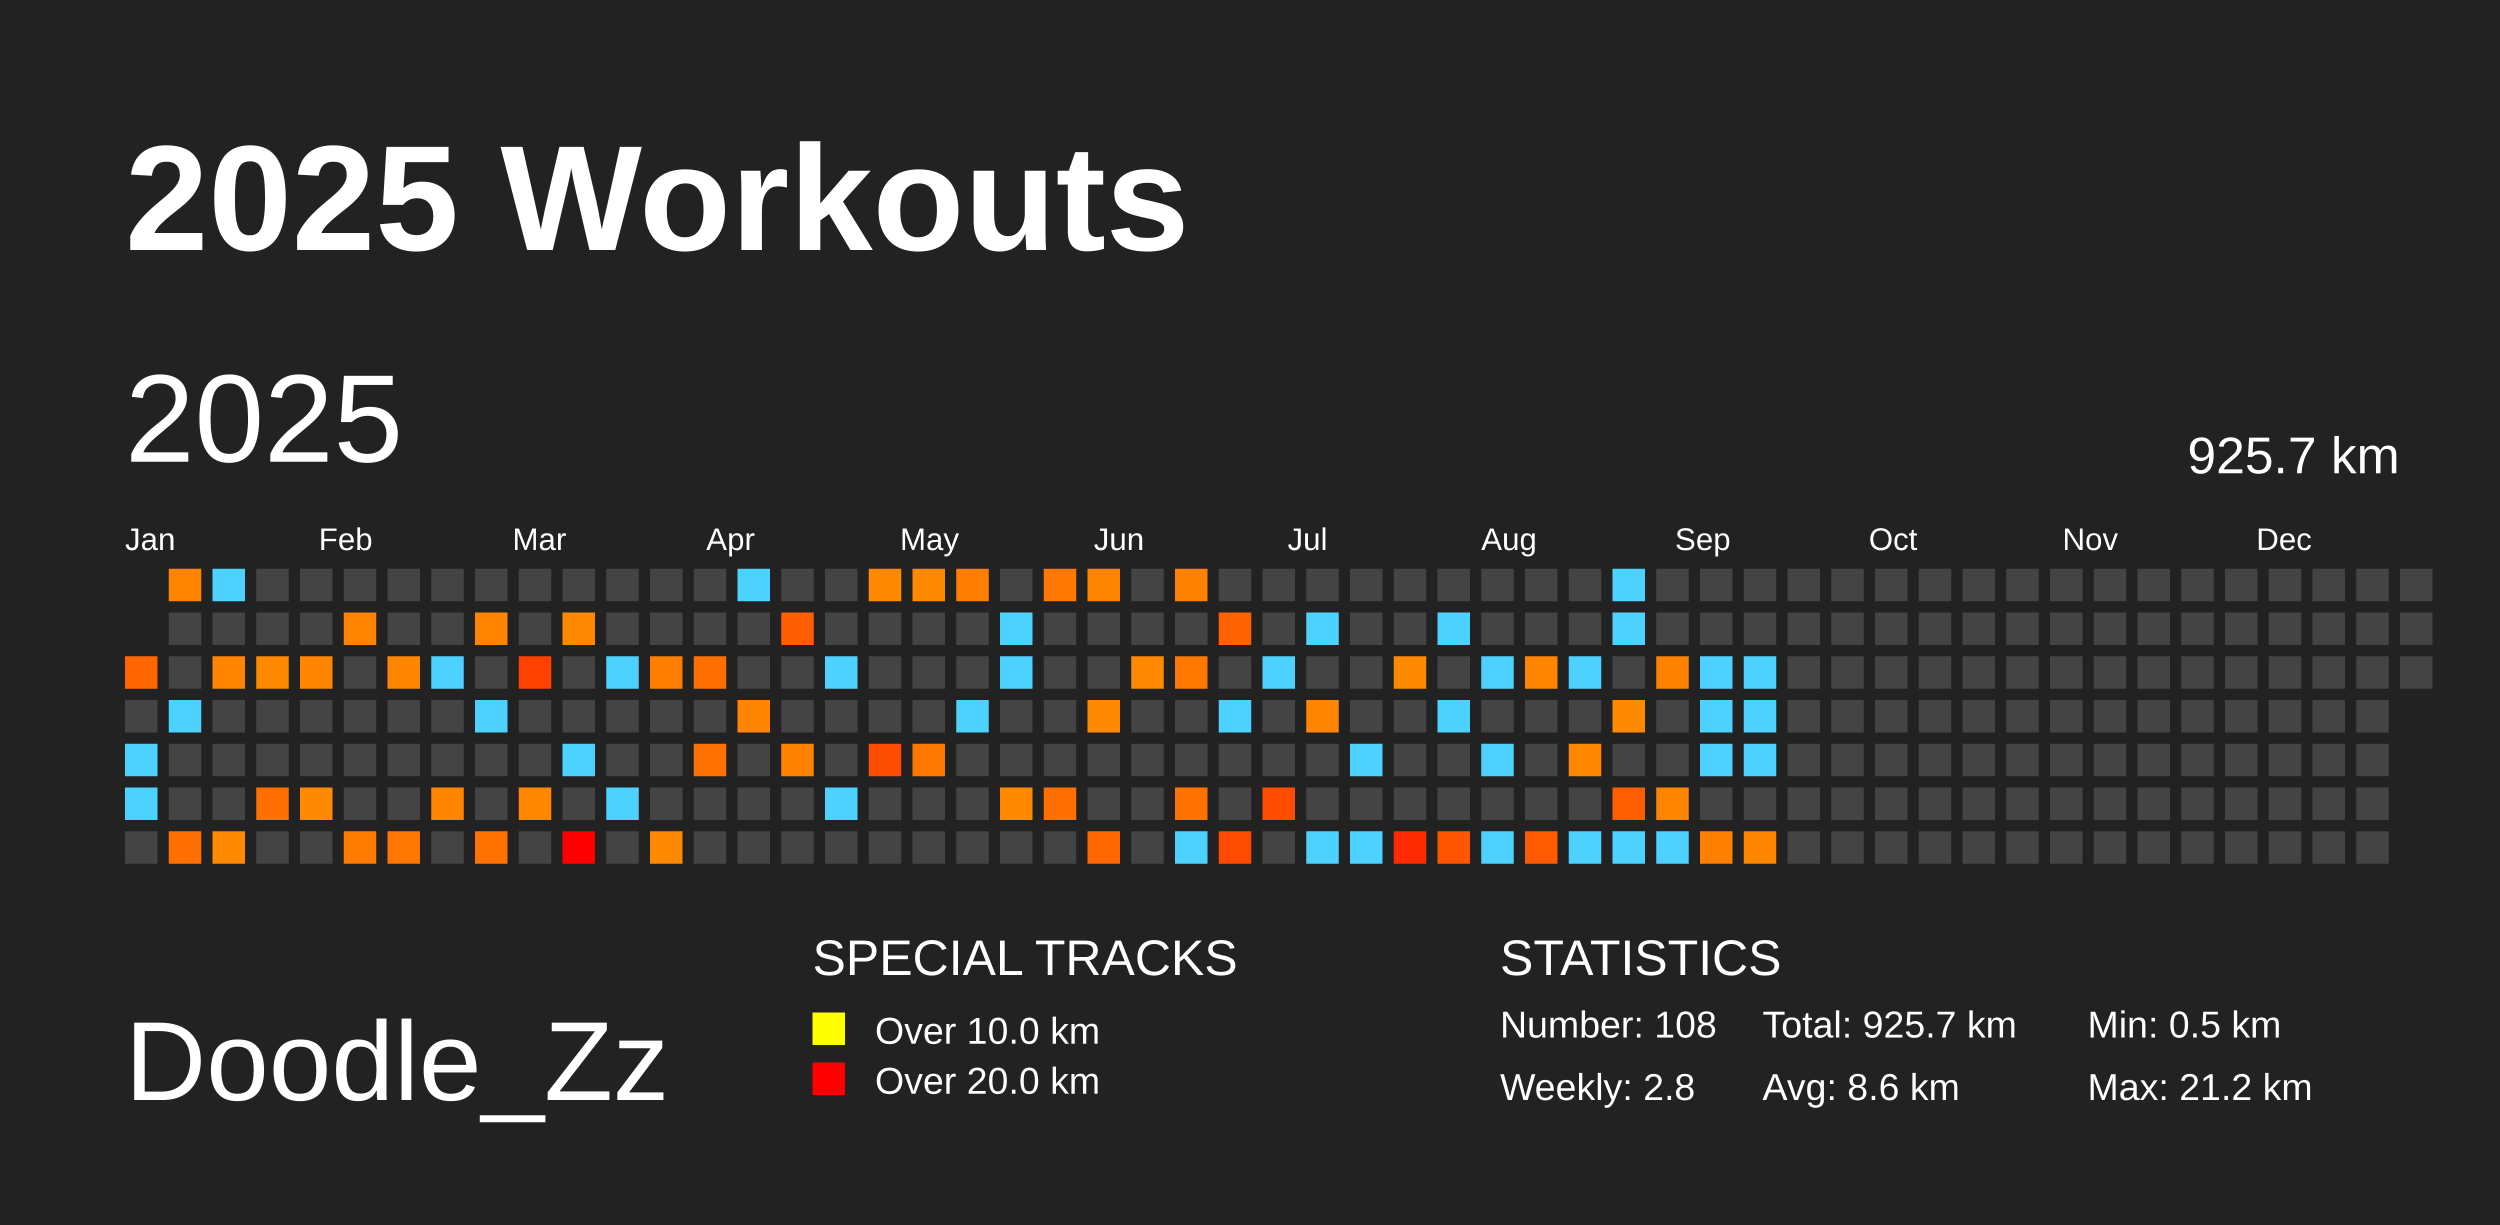
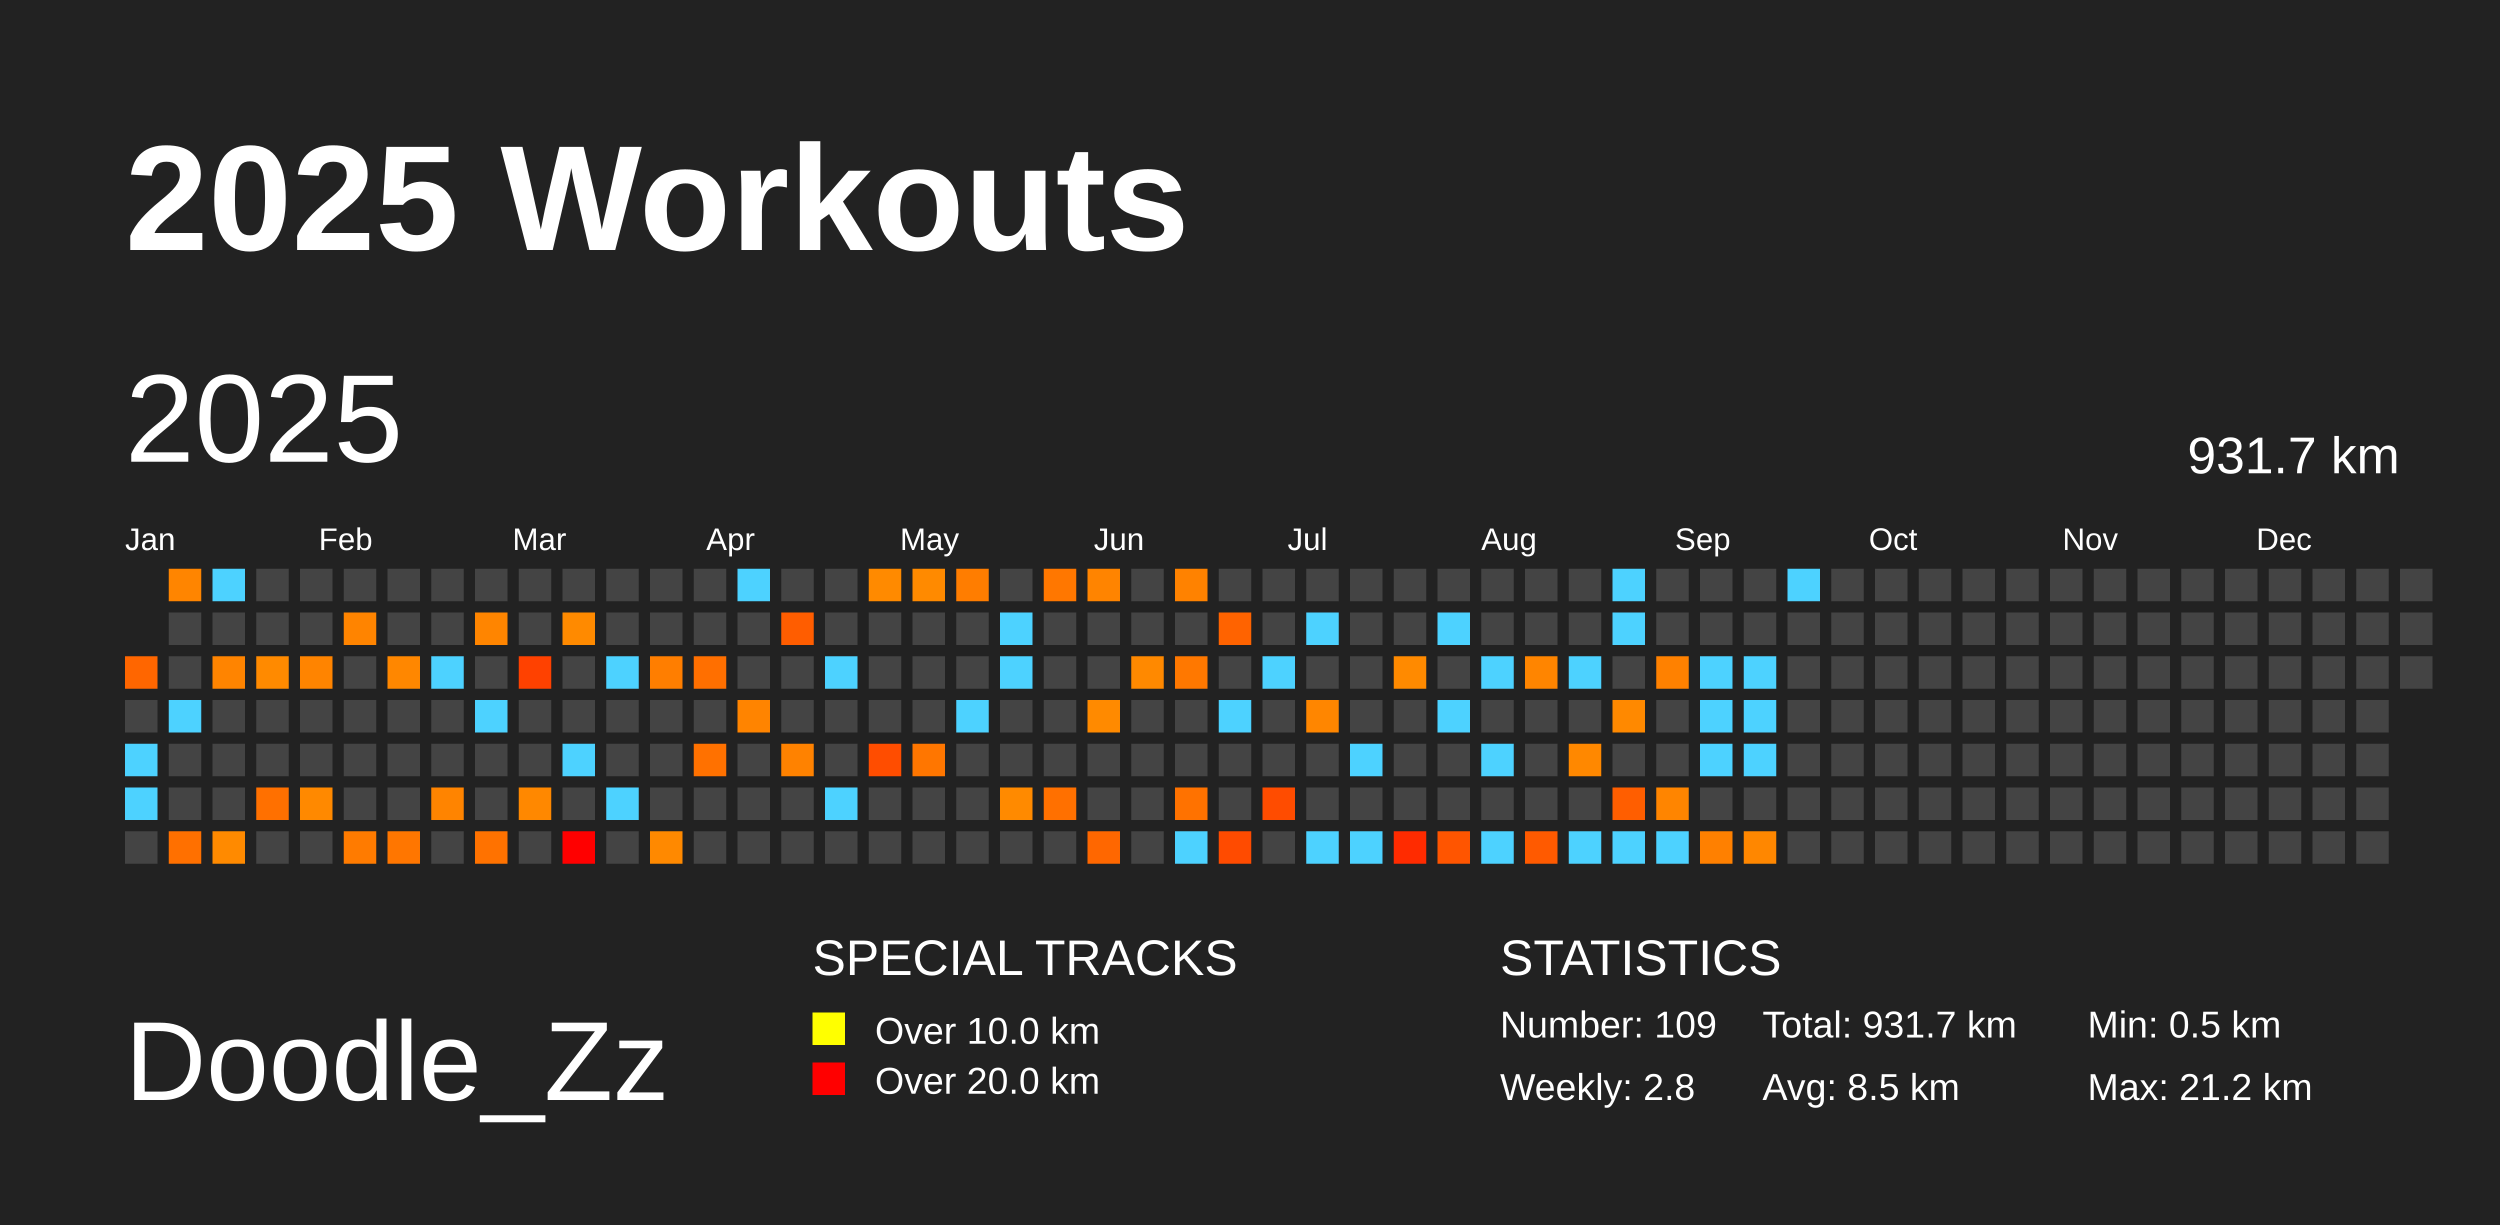
<svg xmlns="http://www.w3.org/2000/svg" baseProfile="full" height="98mm" version="1.1" viewBox="0,0,200,98" width="200mm">
  <defs />
  <rect fill="#222222" height="98" width="200" x="0" y="0" />
  <text fill="#FFFFFF" style="font-size:12px; font-family:Arial; font-weight:bold;" x="10" y="20">2025 Workouts</text>
  <text fill="#FFFFFF" style="font-size:9px; font-family:Arial" x="10" y="88">Doodle_Zz</text>
  <text fill="#FFFFFF" style="font-size:4px; font-family:Arial" x="65" y="78">SPECIAL TRACKS</text>
  <rect fill="yellow" height="2.6" width="2.6" x="65" y="81" />
  <text fill="#FFFFFF" style="font-size:3px; font-family:Arial" x="70" y="83.5">Over 10.0 km</text>
  <rect fill="red" height="2.6" width="2.6" x="65" y="85" />
  <text fill="#FFFFFF" style="font-size:3px; font-family:Arial" x="70" y="87.5">Over 20.0 km</text>
  <text fill="#FFFFFF" style="font-size:4px; font-family:Arial" x="120" y="78">STATISTICS</text>
-   <text fill="#FFFFFF" style="font-size:3px; font-family:Arial" x="120" y="83">Number: 108</text>
+   <text fill="#FFFFFF" style="font-size:3px; font-family:Arial" x="120" y="83">Number: 109</text>
  <text fill="#FFFFFF" style="font-size:3px; font-family:Arial" x="120" y="88">Weekly: 2.8</text>
-   <text fill="#FFFFFF" style="font-size:3px; font-family:Arial" x="141" y="83">Total: 925.7 km</text>
-   <text fill="#FFFFFF" style="font-size:3px; font-family:Arial" x="141" y="88">Avg: 8.6 km</text>
+   <text fill="#FFFFFF" style="font-size:3px; font-family:Arial" x="141" y="83">Total: 931.7 km</text>
+   <text fill="#FFFFFF" style="font-size:3px; font-family:Arial" x="141" y="88">Avg: 8.5 km</text>
  <text fill="#FFFFFF" style="font-size:3px; font-family:Arial" x="167" y="83">Min: 0.5 km</text>
  <text fill="#FFFFFF" style="font-size:3px; font-family:Arial" x="167" y="88">Max: 21.2 km</text>
  <text dominant-baseline="hanging" fill="#FFFFFF" style="font-size:10.0px; font-family:Arial;" x="10" y="30">2025</text>
-   <text dominant-baseline="hanging" fill="#FFFFFF" style="font-size:4.125px; font-family:Arial;" x="175" y="35">925.7 km</text>
+   <text dominant-baseline="hanging" fill="#FFFFFF" style="font-size:4.125px; font-family:Arial;" x="175" y="35">931.7 km</text>
  <text fill="#FFFFFF" style="font-size:2.5px; font-family:Arial" x="10.0" y="44">Jan</text>
  <text fill="#FFFFFF" style="font-size:2.5px; font-family:Arial" x="25.5" y="44">Feb</text>
  <text fill="#FFFFFF" style="font-size:2.5px; font-family:Arial" x="41.0" y="44">Mar</text>
  <text fill="#FFFFFF" style="font-size:2.5px; font-family:Arial" x="56.5" y="44">Apr</text>
  <text fill="#FFFFFF" style="font-size:2.5px; font-family:Arial" x="72.0" y="44">May</text>
  <text fill="#FFFFFF" style="font-size:2.5px; font-family:Arial" x="87.5" y="44">Jun</text>
  <text fill="#FFFFFF" style="font-size:2.5px; font-family:Arial" x="103.0" y="44">Jul</text>
  <text fill="#FFFFFF" style="font-size:2.5px; font-family:Arial" x="118.5" y="44">Aug</text>
  <text fill="#FFFFFF" style="font-size:2.5px; font-family:Arial" x="134.0" y="44">Sep</text>
  <text fill="#FFFFFF" style="font-size:2.5px; font-family:Arial" x="149.5" y="44">Oct</text>
  <text fill="#FFFFFF" style="font-size:2.5px; font-family:Arial" x="165.0" y="44">Nov</text>
  <text fill="#FFFFFF" style="font-size:2.5px; font-family:Arial" x="180.5" y="44">Dec</text>
  <rect fill="#ff6600" height="2.6" width="2.6" x="10.0" y="52.5" />
  <rect fill="#444444" height="2.6" width="2.6" x="10.0" y="56.0" />
  <rect fill="#4dd2ff" height="2.6" width="2.6" x="10.0" y="59.5" />
  <rect fill="#4dd2ff" height="2.6" width="2.6" x="10.0" y="63.0" />
  <rect fill="#444444" height="2.6" width="2.6" x="10.0" y="66.5" />
  <rect fill="#ff8500" height="2.6" width="2.6" x="13.5" y="45.5" />
  <rect fill="#444444" height="2.6" width="2.6" x="13.5" y="49.0" />
  <rect fill="#444444" height="2.6" width="2.6" x="13.5" y="52.5" />
  <rect fill="#4dd2ff" height="2.6" width="2.6" x="13.5" y="56.0" />
  <rect fill="#444444" height="2.6" width="2.6" x="13.5" y="59.5" />
  <rect fill="#444444" height="2.6" width="2.6" x="13.5" y="63.0" />
  <rect fill="#ff7000" height="2.6" width="2.6" x="13.5" y="66.5" />
  <rect fill="#4dd2ff" height="2.6" width="2.6" x="17.0" y="45.5" />
  <rect fill="#444444" height="2.6" width="2.6" x="17.0" y="49.0" />
  <rect fill="#ff8400" height="2.6" width="2.6" x="17.0" y="52.5" />
  <rect fill="#444444" height="2.6" width="2.6" x="17.0" y="56.0" />
  <rect fill="#444444" height="2.6" width="2.6" x="17.0" y="59.5" />
  <rect fill="#444444" height="2.6" width="2.6" x="17.0" y="63.0" />
  <rect fill="#ff8a00" height="2.6" width="2.6" x="17.0" y="66.5" />
  <rect fill="#444444" height="2.6" width="2.6" x="20.5" y="45.5" />
  <rect fill="#444444" height="2.6" width="2.6" x="20.5" y="49.0" />
  <rect fill="#ff8a00" height="2.6" width="2.6" x="20.5" y="52.5" />
  <rect fill="#444444" height="2.6" width="2.6" x="20.5" y="56.0" />
  <rect fill="#444444" height="2.6" width="2.6" x="20.5" y="59.5" />
  <rect fill="#ff7000" height="2.6" width="2.6" x="20.5" y="63.0" />
  <rect fill="#444444" height="2.6" width="2.6" x="20.5" y="66.5" />
  <rect fill="#444444" height="2.6" width="2.6" x="24.0" y="45.5" />
  <rect fill="#444444" height="2.6" width="2.6" x="24.0" y="49.0" />
  <rect fill="#ff8400" height="2.6" width="2.6" x="24.0" y="52.5" />
  <rect fill="#444444" height="2.6" width="2.6" x="24.0" y="56.0" />
  <rect fill="#444444" height="2.6" width="2.6" x="24.0" y="59.5" />
  <rect fill="#ff8900" height="2.6" width="2.6" x="24.0" y="63.0" />
  <rect fill="#444444" height="2.6" width="2.6" x="24.0" y="66.5" />
  <rect fill="#444444" height="2.6" width="2.6" x="27.5" y="45.5" />
  <rect fill="#ff8400" height="2.6" width="2.6" x="27.5" y="49.0" />
  <rect fill="#444444" height="2.6" width="2.6" x="27.5" y="52.5" />
  <rect fill="#444444" height="2.6" width="2.6" x="27.5" y="56.0" />
  <rect fill="#444444" height="2.6" width="2.6" x="27.5" y="59.5" />
  <rect fill="#444444" height="2.6" width="2.6" x="27.5" y="63.0" />
  <rect fill="#ff7b00" height="2.6" width="2.6" x="27.5" y="66.5" />
  <rect fill="#444444" height="2.6" width="2.6" x="31.0" y="45.5" />
  <rect fill="#444444" height="2.6" width="2.6" x="31.0" y="49.0" />
  <rect fill="#ff8700" height="2.6" width="2.6" x="31.0" y="52.5" />
  <rect fill="#444444" height="2.6" width="2.6" x="31.0" y="56.0" />
  <rect fill="#444444" height="2.6" width="2.6" x="31.0" y="59.5" />
  <rect fill="#444444" height="2.6" width="2.6" x="31.0" y="63.0" />
  <rect fill="#ff7600" height="2.6" width="2.6" x="31.0" y="66.5" />
  <rect fill="#444444" height="2.6" width="2.6" x="34.5" y="45.5" />
  <rect fill="#444444" height="2.6" width="2.6" x="34.5" y="49.0" />
  <rect fill="#4dd2ff" height="2.6" width="2.6" x="34.5" y="52.5" />
  <rect fill="#444444" height="2.6" width="2.6" x="34.5" y="56.0" />
  <rect fill="#444444" height="2.6" width="2.6" x="34.5" y="59.5" />
  <rect fill="#ff8400" height="2.6" width="2.6" x="34.5" y="63.0" />
  <rect fill="#444444" height="2.6" width="2.6" x="34.5" y="66.5" />
  <rect fill="#444444" height="2.6" width="2.6" x="38.0" y="45.5" />
  <rect fill="#ff8500" height="2.6" width="2.6" x="38.0" y="49.0" />
  <rect fill="#444444" height="2.6" width="2.6" x="38.0" y="52.5" />
  <rect fill="#4dd2ff" height="2.6" width="2.6" x="38.0" y="56.0" />
  <rect fill="#444444" height="2.6" width="2.6" x="38.0" y="59.5" />
  <rect fill="#444444" height="2.6" width="2.6" x="38.0" y="63.0" />
  <rect fill="#ff7200" height="2.6" width="2.6" x="38.0" y="66.5" />
  <rect fill="#444444" height="2.6" width="2.6" x="41.5" y="45.5" />
  <rect fill="#444444" height="2.6" width="2.6" x="41.5" y="49.0" />
  <rect fill="#ff4100" height="2.6" width="2.6" x="41.5" y="52.5" />
  <rect fill="#444444" height="2.6" width="2.6" x="41.5" y="56.0" />
  <rect fill="#444444" height="2.6" width="2.6" x="41.5" y="59.5" />
  <rect fill="#ff8800" height="2.6" width="2.6" x="41.5" y="63.0" />
  <rect fill="#444444" height="2.6" width="2.6" x="41.5" y="66.5" />
  <rect fill="#444444" height="2.6" width="2.6" x="45.0" y="45.5" />
  <rect fill="#ff8a00" height="2.6" width="2.6" x="45.0" y="49.0" />
  <rect fill="#444444" height="2.6" width="2.6" x="45.0" y="52.5" />
  <rect fill="#444444" height="2.6" width="2.6" x="45.0" y="56.0" />
  <rect fill="#4dd2ff" height="2.6" width="2.6" x="45.0" y="59.5" />
  <rect fill="#444444" height="2.6" width="2.6" x="45.0" y="63.0" />
  <rect fill="red" height="2.6" width="2.6" x="45.0" y="66.5" />
  <rect fill="#444444" height="2.6" width="2.6" x="48.5" y="45.5" />
  <rect fill="#444444" height="2.6" width="2.6" x="48.5" y="49.0" />
  <rect fill="#4dd2ff" height="2.6" width="2.6" x="48.5" y="52.5" />
  <rect fill="#444444" height="2.6" width="2.6" x="48.5" y="56.0" />
  <rect fill="#444444" height="2.6" width="2.6" x="48.5" y="59.5" />
  <rect fill="#4dd2ff" height="2.6" width="2.6" x="48.5" y="63.0" />
  <rect fill="#444444" height="2.6" width="2.6" x="48.5" y="66.5" />
  <rect fill="#444444" height="2.6" width="2.6" x="52.0" y="45.5" />
  <rect fill="#444444" height="2.6" width="2.6" x="52.0" y="49.0" />
  <rect fill="#ff7e00" height="2.6" width="2.6" x="52.0" y="52.5" />
  <rect fill="#444444" height="2.6" width="2.6" x="52.0" y="56.0" />
  <rect fill="#444444" height="2.6" width="2.6" x="52.0" y="59.5" />
  <rect fill="#444444" height="2.6" width="2.6" x="52.0" y="63.0" />
  <rect fill="#ff8900" height="2.6" width="2.6" x="52.0" y="66.5" />
  <rect fill="#444444" height="2.6" width="2.6" x="55.5" y="45.5" />
  <rect fill="#444444" height="2.6" width="2.6" x="55.5" y="49.0" />
  <rect fill="#ff6f00" height="2.6" width="2.6" x="55.5" y="52.5" />
  <rect fill="#444444" height="2.6" width="2.6" x="55.5" y="56.0" />
  <rect fill="#ff7100" height="2.6" width="2.6" x="55.5" y="59.5" />
  <rect fill="#444444" height="2.6" width="2.6" x="55.5" y="63.0" />
  <rect fill="#444444" height="2.6" width="2.6" x="55.5" y="66.5" />
  <rect fill="#4dd2ff" height="2.6" width="2.6" x="59.0" y="45.5" />
  <rect fill="#444444" height="2.6" width="2.6" x="59.0" y="49.0" />
  <rect fill="#444444" height="2.6" width="2.6" x="59.0" y="52.5" />
  <rect fill="#ff8400" height="2.6" width="2.6" x="59.0" y="56.0" />
  <rect fill="#444444" height="2.6" width="2.6" x="59.0" y="59.5" />
  <rect fill="#444444" height="2.6" width="2.6" x="59.0" y="63.0" />
  <rect fill="#444444" height="2.6" width="2.6" x="59.0" y="66.5" />
  <rect fill="#444444" height="2.6" width="2.6" x="62.5" y="45.5" />
  <rect fill="#ff5d00" height="2.6" width="2.6" x="62.5" y="49.0" />
  <rect fill="#444444" height="2.6" width="2.6" x="62.5" y="52.5" />
  <rect fill="#444444" height="2.6" width="2.6" x="62.5" y="56.0" />
  <rect fill="#ff8200" height="2.6" width="2.6" x="62.5" y="59.5" />
  <rect fill="#444444" height="2.6" width="2.6" x="62.5" y="63.0" />
  <rect fill="#444444" height="2.6" width="2.6" x="62.5" y="66.5" />
  <rect fill="#444444" height="2.6" width="2.6" x="66.0" y="45.5" />
  <rect fill="#444444" height="2.6" width="2.6" x="66.0" y="49.0" />
  <rect fill="#4dd2ff" height="2.6" width="2.6" x="66.0" y="52.5" />
  <rect fill="#444444" height="2.6" width="2.6" x="66.0" y="56.0" />
  <rect fill="#444444" height="2.6" width="2.6" x="66.0" y="59.5" />
  <rect fill="#4dd2ff" height="2.6" width="2.6" x="66.0" y="63.0" />
  <rect fill="#444444" height="2.6" width="2.6" x="66.0" y="66.5" />
  <rect fill="#ff8a00" height="2.6" width="2.6" x="69.5" y="45.5" />
  <rect fill="#444444" height="2.6" width="2.6" x="69.5" y="49.0" />
  <rect fill="#444444" height="2.6" width="2.6" x="69.5" y="52.5" />
  <rect fill="#444444" height="2.6" width="2.6" x="69.5" y="56.0" />
  <rect fill="#ff4d00" height="2.6" width="2.6" x="69.5" y="59.5" />
  <rect fill="#444444" height="2.6" width="2.6" x="69.5" y="63.0" />
  <rect fill="#444444" height="2.6" width="2.6" x="69.5" y="66.5" />
  <rect fill="#ff8a00" height="2.6" width="2.6" x="73.0" y="45.5" />
  <rect fill="#444444" height="2.6" width="2.6" x="73.0" y="49.0" />
  <rect fill="#444444" height="2.6" width="2.6" x="73.0" y="52.5" />
  <rect fill="#444444" height="2.6" width="2.6" x="73.0" y="56.0" />
  <rect fill="#ff7600" height="2.6" width="2.6" x="73.0" y="59.5" />
  <rect fill="#444444" height="2.6" width="2.6" x="73.0" y="63.0" />
  <rect fill="#444444" height="2.6" width="2.6" x="73.0" y="66.5" />
  <rect fill="#ff7d00" height="2.6" width="2.6" x="76.5" y="45.5" />
  <rect fill="#444444" height="2.6" width="2.6" x="76.5" y="49.0" />
  <rect fill="#444444" height="2.6" width="2.6" x="76.5" y="52.5" />
  <rect fill="#4dd2ff" height="2.6" width="2.6" x="76.5" y="56.0" />
  <rect fill="#444444" height="2.6" width="2.6" x="76.5" y="59.5" />
  <rect fill="#444444" height="2.6" width="2.6" x="76.5" y="63.0" />
  <rect fill="#444444" height="2.6" width="2.6" x="76.5" y="66.5" />
  <rect fill="#444444" height="2.6" width="2.6" x="80.0" y="45.5" />
  <rect fill="#4dd2ff" height="2.6" width="2.6" x="80.0" y="49.0" />
  <rect fill="#4dd2ff" height="2.6" width="2.6" x="80.0" y="52.5" />
  <rect fill="#444444" height="2.6" width="2.6" x="80.0" y="56.0" />
  <rect fill="#444444" height="2.6" width="2.6" x="80.0" y="59.5" />
  <rect fill="#ff8a00" height="2.6" width="2.6" x="80.0" y="63.0" />
  <rect fill="#444444" height="2.6" width="2.6" x="80.0" y="66.5" />
  <rect fill="#ff7700" height="2.6" width="2.6" x="83.5" y="45.5" />
  <rect fill="#444444" height="2.6" width="2.6" x="83.5" y="49.0" />
  <rect fill="#444444" height="2.6" width="2.6" x="83.5" y="52.5" />
  <rect fill="#444444" height="2.6" width="2.6" x="83.5" y="56.0" />
  <rect fill="#444444" height="2.6" width="2.6" x="83.5" y="59.5" />
  <rect fill="#ff7000" height="2.6" width="2.6" x="83.5" y="63.0" />
  <rect fill="#444444" height="2.6" width="2.6" x="83.5" y="66.5" />
  <rect fill="#ff8400" height="2.6" width="2.6" x="87.0" y="45.5" />
  <rect fill="#444444" height="2.6" width="2.6" x="87.0" y="49.0" />
  <rect fill="#444444" height="2.6" width="2.6" x="87.0" y="52.5" />
  <rect fill="#ff8a00" height="2.6" width="2.6" x="87.0" y="56.0" />
  <rect fill="#444444" height="2.6" width="2.6" x="87.0" y="59.5" />
  <rect fill="#444444" height="2.6" width="2.6" x="87.0" y="63.0" />
  <rect fill="#ff6700" height="2.6" width="2.6" x="87.0" y="66.5" />
  <rect fill="#444444" height="2.6" width="2.6" x="90.5" y="45.5" />
  <rect fill="#444444" height="2.6" width="2.6" x="90.5" y="49.0" />
  <rect fill="#ff8900" height="2.6" width="2.6" x="90.5" y="52.5" />
  <rect fill="#444444" height="2.6" width="2.6" x="90.5" y="56.0" />
  <rect fill="#444444" height="2.6" width="2.6" x="90.5" y="59.5" />
  <rect fill="#444444" height="2.6" width="2.6" x="90.5" y="63.0" />
  <rect fill="#444444" height="2.6" width="2.6" x="90.5" y="66.5" />
  <rect fill="#ff8200" height="2.6" width="2.6" x="94.0" y="45.5" />
  <rect fill="#444444" height="2.6" width="2.6" x="94.0" y="49.0" />
  <rect fill="#ff7800" height="2.6" width="2.6" x="94.0" y="52.5" />
  <rect fill="#444444" height="2.6" width="2.6" x="94.0" y="56.0" />
  <rect fill="#444444" height="2.6" width="2.6" x="94.0" y="59.5" />
  <rect fill="#ff7200" height="2.6" width="2.6" x="94.0" y="63.0" />
  <rect fill="#4dd2ff" height="2.6" width="2.6" x="94.0" y="66.5" />
  <rect fill="#444444" height="2.6" width="2.6" x="97.5" y="45.5" />
  <rect fill="#ff6300" height="2.6" width="2.6" x="97.5" y="49.0" />
  <rect fill="#444444" height="2.6" width="2.6" x="97.5" y="52.5" />
  <rect fill="#4dd2ff" height="2.6" width="2.6" x="97.5" y="56.0" />
  <rect fill="#444444" height="2.6" width="2.6" x="97.5" y="59.5" />
  <rect fill="#444444" height="2.6" width="2.6" x="97.5" y="63.0" />
  <rect fill="#ff4b00" height="2.6" width="2.6" x="97.5" y="66.5" />
  <rect fill="#444444" height="2.6" width="2.6" x="101.0" y="45.5" />
  <rect fill="#444444" height="2.6" width="2.6" x="101.0" y="49.0" />
  <rect fill="#4dd2ff" height="2.6" width="2.6" x="101.0" y="52.5" />
  <rect fill="#444444" height="2.6" width="2.6" x="101.0" y="56.0" />
  <rect fill="#444444" height="2.6" width="2.6" x="101.0" y="59.5" />
  <rect fill="#ff4c00" height="2.6" width="2.6" x="101.0" y="63.0" />
  <rect fill="#444444" height="2.6" width="2.6" x="101.0" y="66.5" />
  <rect fill="#444444" height="2.6" width="2.6" x="104.5" y="45.5" />
  <rect fill="#4dd2ff" height="2.6" width="2.6" x="104.5" y="49.0" />
  <rect fill="#444444" height="2.6" width="2.6" x="104.5" y="52.5" />
  <rect fill="#ff8600" height="2.6" width="2.6" x="104.5" y="56.0" />
  <rect fill="#444444" height="2.6" width="2.6" x="104.5" y="59.5" />
  <rect fill="#444444" height="2.6" width="2.6" x="104.5" y="63.0" />
  <rect fill="#4dd2ff" height="2.6" width="2.6" x="104.5" y="66.5" />
  <rect fill="#444444" height="2.6" width="2.6" x="108.0" y="45.5" />
  <rect fill="#444444" height="2.6" width="2.6" x="108.0" y="49.0" />
  <rect fill="#444444" height="2.6" width="2.6" x="108.0" y="52.5" />
  <rect fill="#444444" height="2.6" width="2.6" x="108.0" y="56.0" />
  <rect fill="#4dd2ff" height="2.6" width="2.6" x="108.0" y="59.5" />
  <rect fill="#444444" height="2.6" width="2.6" x="108.0" y="63.0" />
  <rect fill="#4dd2ff" height="2.6" width="2.6" x="108.0" y="66.5" />
  <rect fill="#444444" height="2.6" width="2.6" x="111.5" y="45.5" />
  <rect fill="#444444" height="2.6" width="2.6" x="111.5" y="49.0" />
  <rect fill="#ff8a00" height="2.6" width="2.6" x="111.5" y="52.5" />
  <rect fill="#444444" height="2.6" width="2.6" x="111.5" y="56.0" />
  <rect fill="#444444" height="2.6" width="2.6" x="111.5" y="59.5" />
  <rect fill="#444444" height="2.6" width="2.6" x="111.5" y="63.0" />
  <rect fill="#ff2b00" height="2.6" width="2.6" x="111.5" y="66.5" />
  <rect fill="#444444" height="2.6" width="2.6" x="115.0" y="45.5" />
  <rect fill="#4dd2ff" height="2.6" width="2.6" x="115.0" y="49.0" />
  <rect fill="#444444" height="2.6" width="2.6" x="115.0" y="52.5" />
  <rect fill="#4dd2ff" height="2.6" width="2.6" x="115.0" y="56.0" />
  <rect fill="#444444" height="2.6" width="2.6" x="115.0" y="59.5" />
  <rect fill="#444444" height="2.6" width="2.6" x="115.0" y="63.0" />
  <rect fill="#ff5500" height="2.6" width="2.6" x="115.0" y="66.5" />
  <rect fill="#444444" height="2.6" width="2.6" x="118.5" y="45.5" />
  <rect fill="#444444" height="2.6" width="2.6" x="118.5" y="49.0" />
  <rect fill="#4dd2ff" height="2.6" width="2.6" x="118.5" y="52.5" />
  <rect fill="#444444" height="2.6" width="2.6" x="118.5" y="56.0" />
  <rect fill="#4dd2ff" height="2.6" width="2.6" x="118.5" y="59.5" />
  <rect fill="#444444" height="2.6" width="2.6" x="118.5" y="63.0" />
  <rect fill="#4dd2ff" height="2.6" width="2.6" x="118.5" y="66.5" />
  <rect fill="#444444" height="2.6" width="2.6" x="122.0" y="45.5" />
  <rect fill="#444444" height="2.6" width="2.6" x="122.0" y="49.0" />
  <rect fill="#ff8500" height="2.6" width="2.6" x="122.0" y="52.5" />
  <rect fill="#444444" height="2.6" width="2.6" x="122.0" y="56.0" />
  <rect fill="#444444" height="2.6" width="2.6" x="122.0" y="59.5" />
  <rect fill="#444444" height="2.6" width="2.6" x="122.0" y="63.0" />
  <rect fill="#ff5a00" height="2.6" width="2.6" x="122.0" y="66.5" />
  <rect fill="#444444" height="2.6" width="2.6" x="125.5" y="45.5" />
  <rect fill="#444444" height="2.6" width="2.6" x="125.5" y="49.0" />
  <rect fill="#4dd2ff" height="2.6" width="2.6" x="125.5" y="52.5" />
  <rect fill="#444444" height="2.6" width="2.6" x="125.5" y="56.0" />
  <rect fill="#ff8800" height="2.6" width="2.6" x="125.5" y="59.5" />
  <rect fill="#444444" height="2.6" width="2.6" x="125.5" y="63.0" />
  <rect fill="#4dd2ff" height="2.6" width="2.6" x="125.5" y="66.5" />
  <rect fill="#4dd2ff" height="2.6" width="2.6" x="129.0" y="45.5" />
  <rect fill="#4dd2ff" height="2.6" width="2.6" x="129.0" y="49.0" />
  <rect fill="#444444" height="2.6" width="2.6" x="129.0" y="52.5" />
  <rect fill="#ff8900" height="2.6" width="2.6" x="129.0" y="56.0" />
  <rect fill="#444444" height="2.6" width="2.6" x="129.0" y="59.5" />
  <rect fill="#ff5e00" height="2.6" width="2.6" x="129.0" y="63.0" />
  <rect fill="#4dd2ff" height="2.6" width="2.6" x="129.0" y="66.5" />
  <rect fill="#444444" height="2.6" width="2.6" x="132.5" y="45.5" />
  <rect fill="#444444" height="2.6" width="2.6" x="132.5" y="49.0" />
  <rect fill="#ff8100" height="2.6" width="2.6" x="132.5" y="52.5" />
  <rect fill="#444444" height="2.6" width="2.6" x="132.5" y="56.0" />
  <rect fill="#444444" height="2.6" width="2.6" x="132.5" y="59.5" />
  <rect fill="#ff8500" height="2.6" width="2.6" x="132.5" y="63.0" />
  <rect fill="#4dd2ff" height="2.6" width="2.6" x="132.5" y="66.5" />
  <rect fill="#444444" height="2.6" width="2.6" x="136.0" y="45.5" />
  <rect fill="#444444" height="2.6" width="2.6" x="136.0" y="49.0" />
  <rect fill="#4dd2ff" height="2.6" width="2.6" x="136.0" y="52.5" />
  <rect fill="#4dd2ff" height="2.6" width="2.6" x="136.0" y="56.0" />
  <rect fill="#4dd2ff" height="2.6" width="2.6" x="136.0" y="59.5" />
  <rect fill="#444444" height="2.6" width="2.6" x="136.0" y="63.0" />
  <rect fill="#ff8000" height="2.6" width="2.6" x="136.0" y="66.5" />
  <rect fill="#444444" height="2.6" width="2.6" x="139.5" y="45.5" />
  <rect fill="#444444" height="2.6" width="2.6" x="139.5" y="49.0" />
  <rect fill="#4dd2ff" height="2.6" width="2.6" x="139.5" y="52.5" />
  <rect fill="#4dd2ff" height="2.6" width="2.6" x="139.5" y="56.0" />
  <rect fill="#4dd2ff" height="2.6" width="2.6" x="139.5" y="59.5" />
  <rect fill="#444444" height="2.6" width="2.6" x="139.5" y="63.0" />
  <rect fill="#ff8700" height="2.6" width="2.6" x="139.5" y="66.5" />
-   <rect fill="#444444" height="2.6" width="2.6" x="143.0" y="45.5" />
+   <rect fill="#4dd2ff" height="2.6" width="2.6" x="143.0" y="45.5" />
  <rect fill="#444444" height="2.6" width="2.6" x="143.0" y="49.0" />
  <rect fill="#444444" height="2.6" width="2.6" x="143.0" y="52.5" />
  <rect fill="#444444" height="2.6" width="2.6" x="143.0" y="56.0" />
  <rect fill="#444444" height="2.6" width="2.6" x="143.0" y="59.5" />
  <rect fill="#444444" height="2.6" width="2.6" x="143.0" y="63.0" />
  <rect fill="#444444" height="2.6" width="2.6" x="143.0" y="66.5" />
  <rect fill="#444444" height="2.6" width="2.6" x="146.5" y="45.5" />
  <rect fill="#444444" height="2.6" width="2.6" x="146.5" y="49.0" />
  <rect fill="#444444" height="2.6" width="2.6" x="146.5" y="52.5" />
  <rect fill="#444444" height="2.6" width="2.6" x="146.5" y="56.0" />
  <rect fill="#444444" height="2.6" width="2.6" x="146.5" y="59.5" />
  <rect fill="#444444" height="2.6" width="2.6" x="146.5" y="63.0" />
  <rect fill="#444444" height="2.6" width="2.6" x="146.5" y="66.5" />
  <rect fill="#444444" height="2.6" width="2.6" x="150.0" y="45.5" />
  <rect fill="#444444" height="2.6" width="2.6" x="150.0" y="49.0" />
  <rect fill="#444444" height="2.6" width="2.6" x="150.0" y="52.5" />
  <rect fill="#444444" height="2.6" width="2.6" x="150.0" y="56.0" />
  <rect fill="#444444" height="2.6" width="2.6" x="150.0" y="59.5" />
  <rect fill="#444444" height="2.6" width="2.6" x="150.0" y="63.0" />
  <rect fill="#444444" height="2.6" width="2.6" x="150.0" y="66.5" />
  <rect fill="#444444" height="2.6" width="2.6" x="153.5" y="45.5" />
  <rect fill="#444444" height="2.6" width="2.6" x="153.5" y="49.0" />
  <rect fill="#444444" height="2.6" width="2.6" x="153.5" y="52.5" />
  <rect fill="#444444" height="2.6" width="2.6" x="153.5" y="56.0" />
  <rect fill="#444444" height="2.6" width="2.6" x="153.5" y="59.5" />
  <rect fill="#444444" height="2.6" width="2.6" x="153.5" y="63.0" />
  <rect fill="#444444" height="2.6" width="2.6" x="153.5" y="66.5" />
  <rect fill="#444444" height="2.6" width="2.6" x="157.0" y="45.5" />
  <rect fill="#444444" height="2.6" width="2.6" x="157.0" y="49.0" />
  <rect fill="#444444" height="2.6" width="2.6" x="157.0" y="52.5" />
  <rect fill="#444444" height="2.6" width="2.6" x="157.0" y="56.0" />
  <rect fill="#444444" height="2.6" width="2.6" x="157.0" y="59.5" />
  <rect fill="#444444" height="2.6" width="2.6" x="157.0" y="63.0" />
  <rect fill="#444444" height="2.6" width="2.6" x="157.0" y="66.5" />
  <rect fill="#444444" height="2.6" width="2.6" x="160.5" y="45.5" />
  <rect fill="#444444" height="2.6" width="2.6" x="160.5" y="49.0" />
  <rect fill="#444444" height="2.6" width="2.6" x="160.5" y="52.5" />
  <rect fill="#444444" height="2.6" width="2.6" x="160.5" y="56.0" />
  <rect fill="#444444" height="2.6" width="2.6" x="160.5" y="59.5" />
  <rect fill="#444444" height="2.6" width="2.6" x="160.5" y="63.0" />
  <rect fill="#444444" height="2.6" width="2.6" x="160.5" y="66.5" />
  <rect fill="#444444" height="2.6" width="2.6" x="164.0" y="45.5" />
  <rect fill="#444444" height="2.6" width="2.6" x="164.0" y="49.0" />
  <rect fill="#444444" height="2.6" width="2.6" x="164.0" y="52.5" />
  <rect fill="#444444" height="2.6" width="2.6" x="164.0" y="56.0" />
  <rect fill="#444444" height="2.6" width="2.6" x="164.0" y="59.5" />
  <rect fill="#444444" height="2.6" width="2.6" x="164.0" y="63.0" />
  <rect fill="#444444" height="2.6" width="2.6" x="164.0" y="66.5" />
  <rect fill="#444444" height="2.6" width="2.6" x="167.5" y="45.5" />
  <rect fill="#444444" height="2.6" width="2.6" x="167.5" y="49.0" />
  <rect fill="#444444" height="2.6" width="2.6" x="167.5" y="52.5" />
  <rect fill="#444444" height="2.6" width="2.6" x="167.5" y="56.0" />
  <rect fill="#444444" height="2.6" width="2.6" x="167.5" y="59.5" />
  <rect fill="#444444" height="2.6" width="2.6" x="167.5" y="63.0" />
  <rect fill="#444444" height="2.6" width="2.6" x="167.5" y="66.5" />
  <rect fill="#444444" height="2.6" width="2.6" x="171.0" y="45.5" />
  <rect fill="#444444" height="2.6" width="2.6" x="171.0" y="49.0" />
  <rect fill="#444444" height="2.6" width="2.6" x="171.0" y="52.5" />
  <rect fill="#444444" height="2.6" width="2.6" x="171.0" y="56.0" />
  <rect fill="#444444" height="2.6" width="2.6" x="171.0" y="59.5" />
  <rect fill="#444444" height="2.6" width="2.6" x="171.0" y="63.0" />
  <rect fill="#444444" height="2.6" width="2.6" x="171.0" y="66.5" />
  <rect fill="#444444" height="2.6" width="2.6" x="174.5" y="45.5" />
  <rect fill="#444444" height="2.6" width="2.6" x="174.5" y="49.0" />
  <rect fill="#444444" height="2.6" width="2.6" x="174.5" y="52.5" />
  <rect fill="#444444" height="2.6" width="2.6" x="174.5" y="56.0" />
  <rect fill="#444444" height="2.6" width="2.6" x="174.5" y="59.5" />
  <rect fill="#444444" height="2.6" width="2.6" x="174.5" y="63.0" />
  <rect fill="#444444" height="2.6" width="2.6" x="174.5" y="66.5" />
  <rect fill="#444444" height="2.6" width="2.6" x="178.0" y="45.5" />
  <rect fill="#444444" height="2.6" width="2.6" x="178.0" y="49.0" />
  <rect fill="#444444" height="2.6" width="2.6" x="178.0" y="52.5" />
  <rect fill="#444444" height="2.6" width="2.6" x="178.0" y="56.0" />
  <rect fill="#444444" height="2.6" width="2.6" x="178.0" y="59.5" />
  <rect fill="#444444" height="2.6" width="2.6" x="178.0" y="63.0" />
  <rect fill="#444444" height="2.6" width="2.6" x="178.0" y="66.5" />
  <rect fill="#444444" height="2.6" width="2.6" x="181.5" y="45.5" />
  <rect fill="#444444" height="2.6" width="2.6" x="181.5" y="49.0" />
  <rect fill="#444444" height="2.6" width="2.6" x="181.5" y="52.5" />
  <rect fill="#444444" height="2.6" width="2.6" x="181.5" y="56.0" />
  <rect fill="#444444" height="2.6" width="2.6" x="181.5" y="59.5" />
  <rect fill="#444444" height="2.6" width="2.6" x="181.5" y="63.0" />
  <rect fill="#444444" height="2.6" width="2.6" x="181.5" y="66.5" />
  <rect fill="#444444" height="2.6" width="2.6" x="185.0" y="45.5" />
  <rect fill="#444444" height="2.6" width="2.6" x="185.0" y="49.0" />
  <rect fill="#444444" height="2.6" width="2.6" x="185.0" y="52.5" />
  <rect fill="#444444" height="2.6" width="2.6" x="185.0" y="56.0" />
  <rect fill="#444444" height="2.6" width="2.6" x="185.0" y="59.5" />
  <rect fill="#444444" height="2.6" width="2.6" x="185.0" y="63.0" />
  <rect fill="#444444" height="2.6" width="2.6" x="185.0" y="66.5" />
  <rect fill="#444444" height="2.6" width="2.6" x="188.5" y="45.5" />
  <rect fill="#444444" height="2.6" width="2.6" x="188.5" y="49.0" />
  <rect fill="#444444" height="2.6" width="2.6" x="188.5" y="52.5" />
  <rect fill="#444444" height="2.6" width="2.6" x="188.5" y="56.0" />
  <rect fill="#444444" height="2.6" width="2.6" x="188.5" y="59.5" />
  <rect fill="#444444" height="2.6" width="2.6" x="188.5" y="63.0" />
  <rect fill="#444444" height="2.6" width="2.6" x="188.5" y="66.5" />
  <rect fill="#444444" height="2.6" width="2.6" x="192.0" y="45.5" />
  <rect fill="#444444" height="2.6" width="2.6" x="192.0" y="49.0" />
  <rect fill="#444444" height="2.6" width="2.6" x="192.0" y="52.5" />
</svg>
